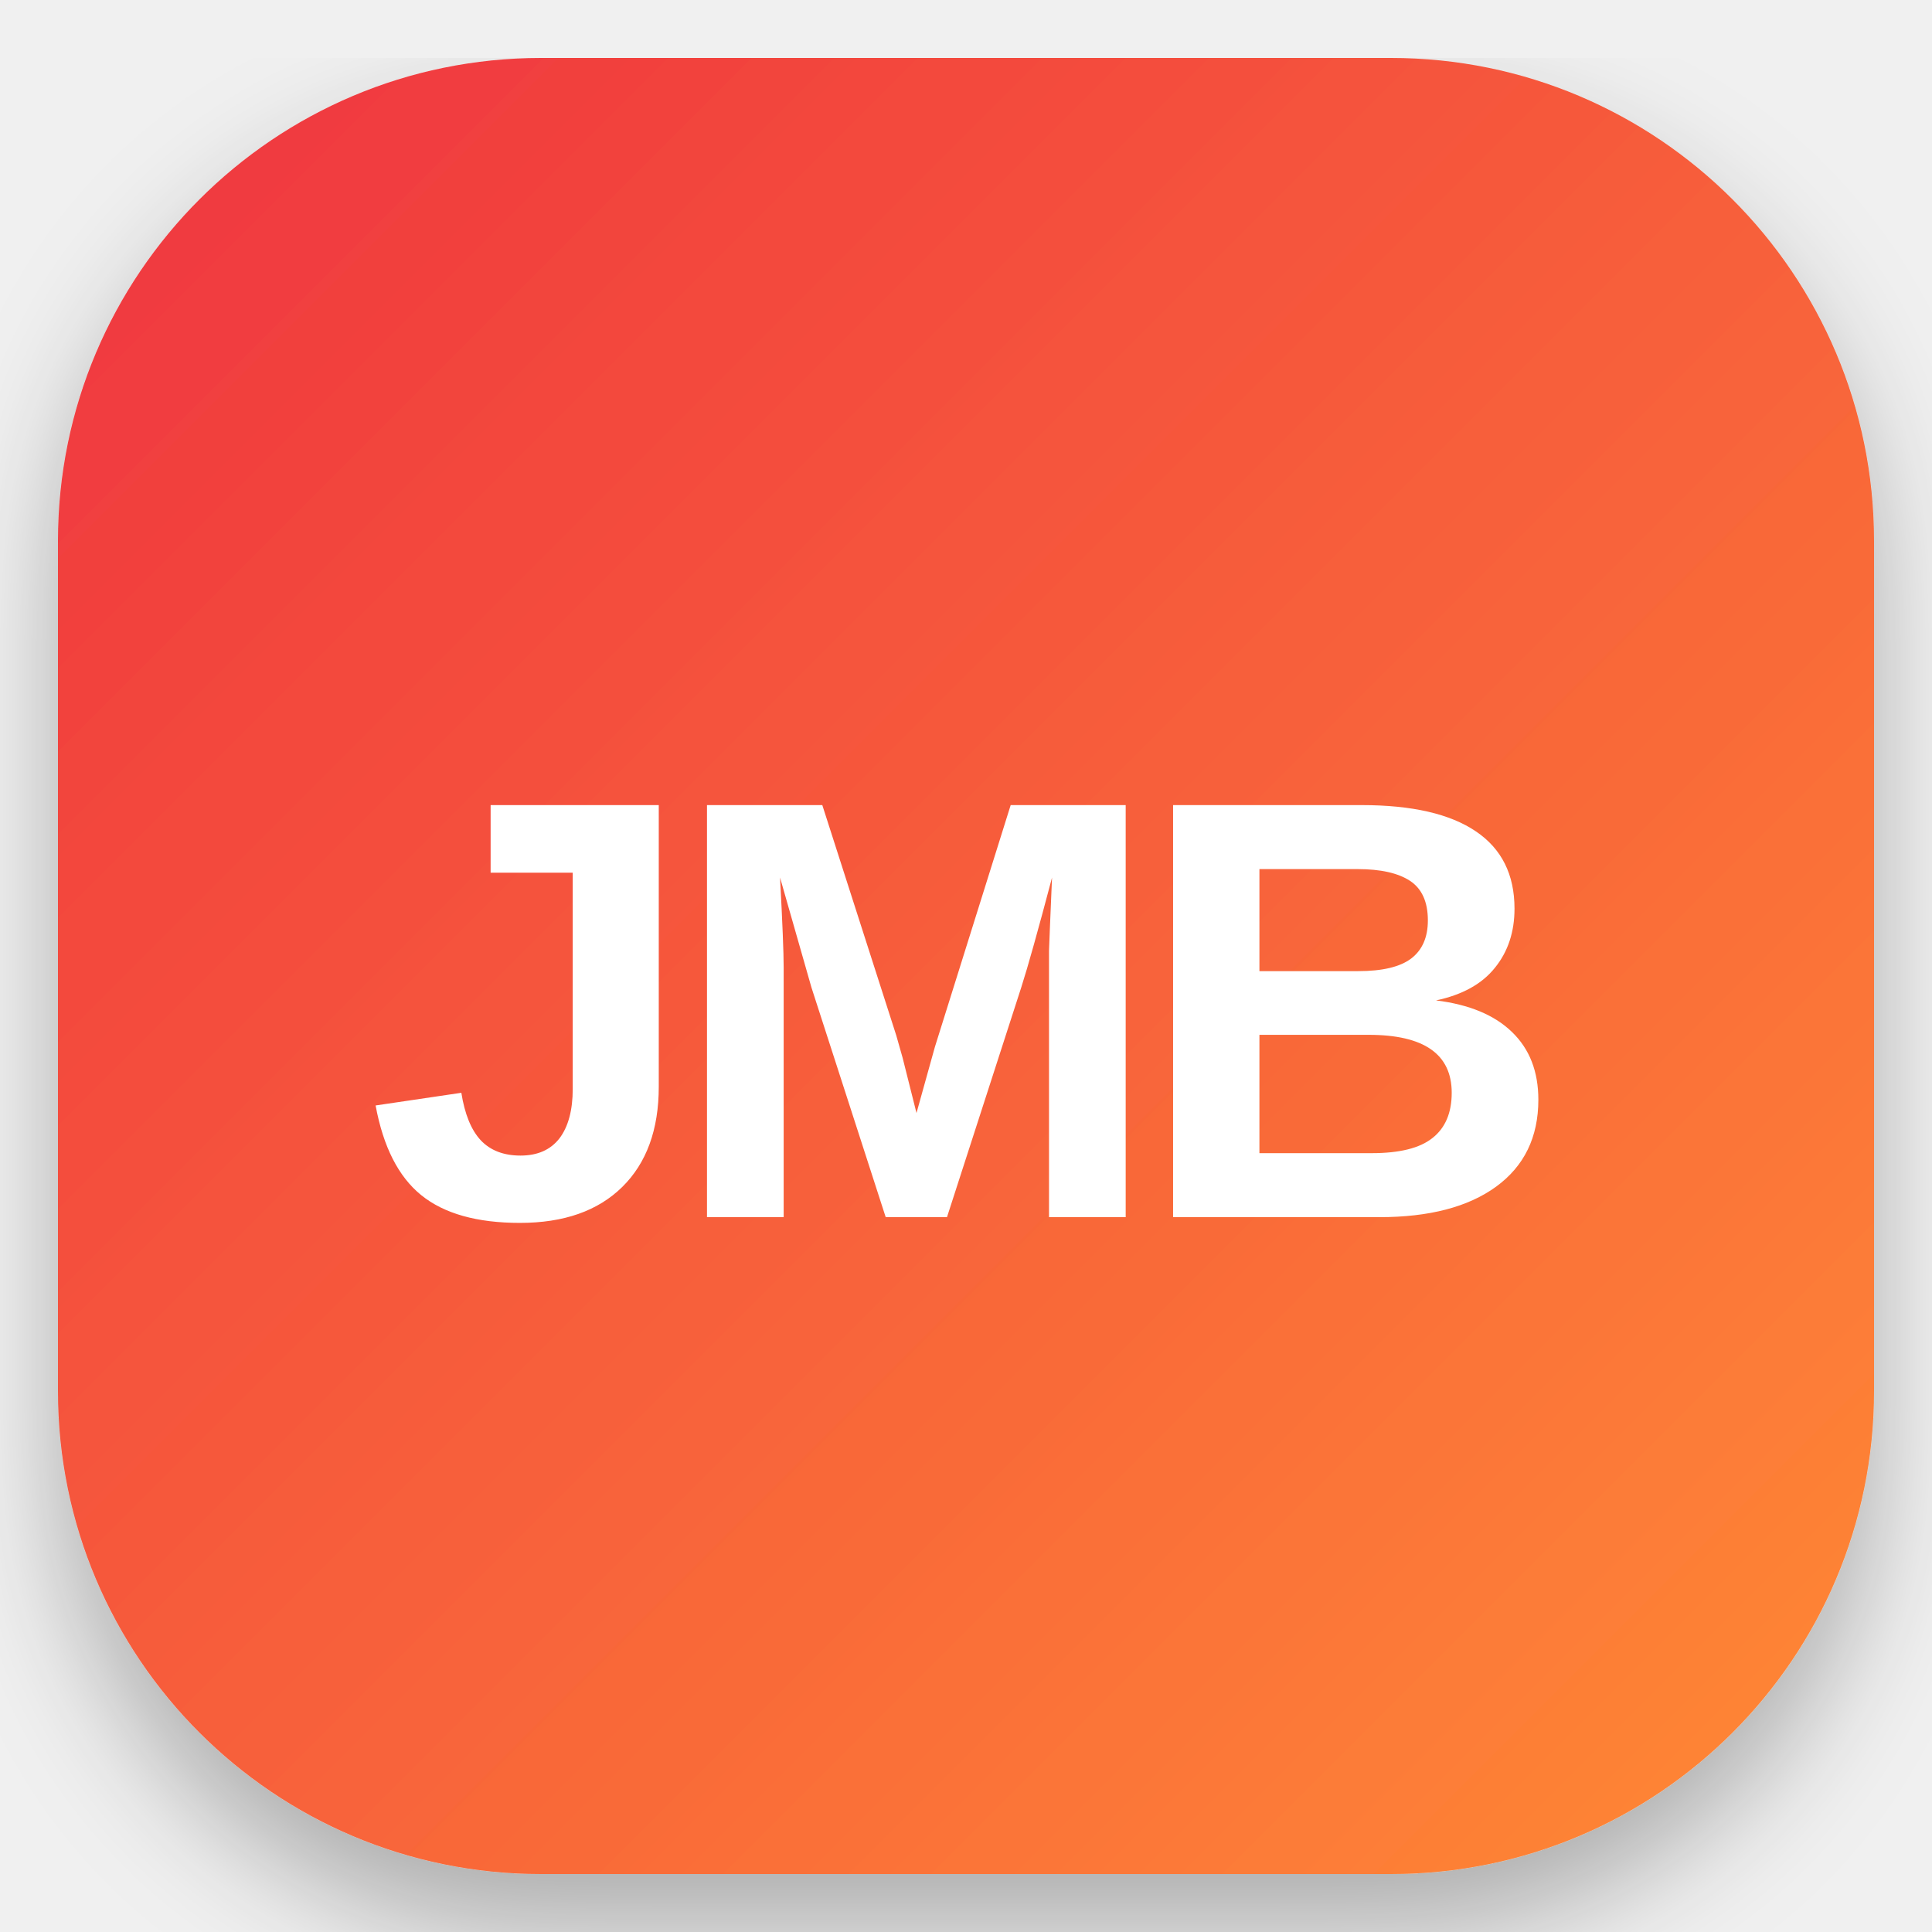
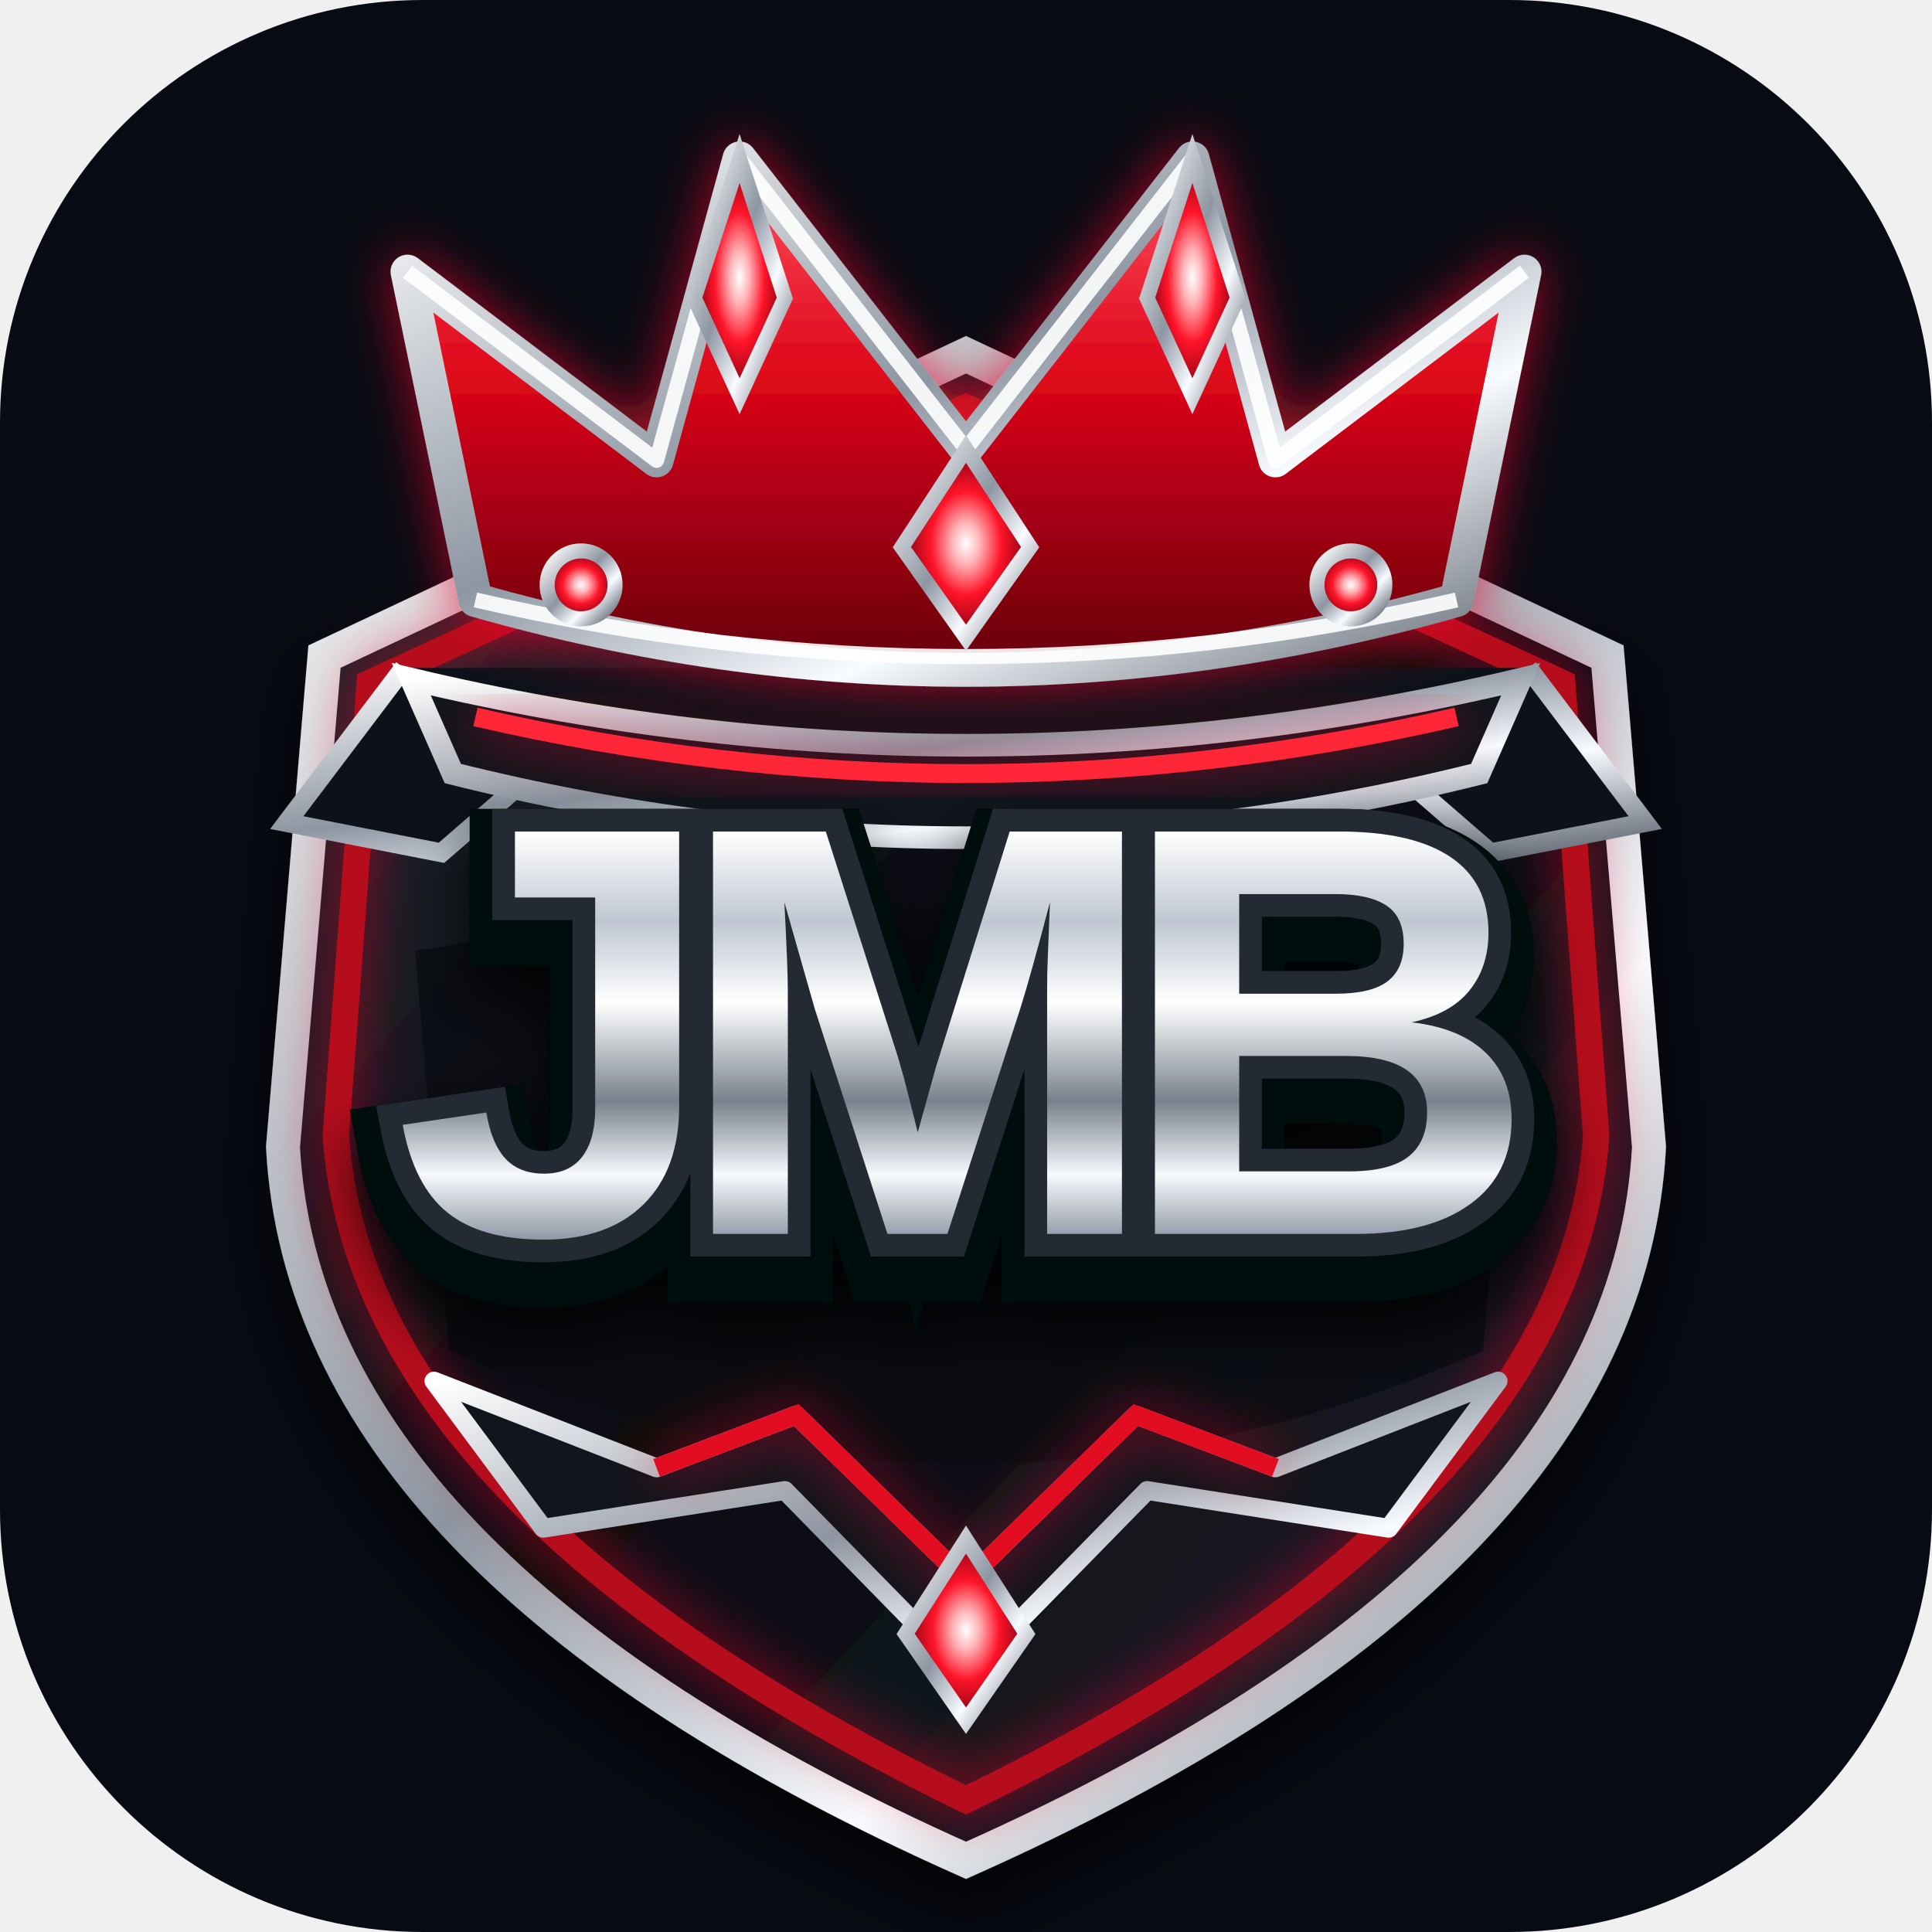
- <svg xmlns="http://www.w3.org/2000/svg" viewBox="0 0 100 100" role="img" aria-label="JMB">
+ <svg xmlns="http://www.w3.org/2000/svg" viewBox="0 0 512 512" role="img" aria-label="JMB">
+   <rect width="512" height="512" rx="112" fill="#080b13" />
  <defs>
-     <linearGradient id="g" x1="0" y1="0" x2="1" y2="1">
-       <stop stop-color="#ef3340" />
-       <stop offset="1" stop-color="#ff8a35" />
+     <linearGradient id="shield" x1="0" y1="0" x2="1" y2="1">
+       <stop stop-color="#262b36" />
+       <stop offset=".5" stop-color="#080a10" />
+       <stop offset="1" stop-color="#202531" />
    </linearGradient>
-     <filter id="s">
-       <feDropShadow dx="0" dy="3" stdDeviation="3" flood-opacity=".28" />
+     <linearGradient id="red" x1="0" y1="0" x2="0" y2="1">
+       <stop stop-color="#ff5260" />
+       <stop offset=".42" stop-color="#df071a" />
+       <stop offset="1" stop-color="#65000b" />
+     </linearGradient>
+     <linearGradient id="chrome" x1="0" y1="0" x2="0" y2="1">
+       <stop stop-color="#fff" />
+       <stop offset=".22" stop-color="#bfc7d2" />
+       <stop offset=".42" stop-color="#fff" />
+       <stop offset=".66" stop-color="#78818d" />
+       <stop offset=".84" stop-color="#f7f9fc" />
+       <stop offset="1" stop-color="#8e98a5" />
+     </linearGradient>
+     <linearGradient id="silver" x1="0" y1="0" x2="1" y2="1">
+       <stop stop-color="#fff" />
+       <stop offset=".45" stop-color="#8d96a2" />
+       <stop offset=".7" stop-color="#f8fbff" />
+       <stop offset="1" stop-color="#59616d" />
+     </linearGradient>
+     <radialGradient id="gem">
+       <stop stop-color="#fff" />
+       <stop offset=".22" stop-color="#ffb3b7" />
+       <stop offset=".55" stop-color="#ff1429" />
+       <stop offset="1" stop-color="#7e0010" />
+     </radialGradient>
+     <filter id="glow" x="-40%" y="-40%" width="180%" height="180%">
+       <feGaussianBlur stdDeviation="7" result="blur" />
+       <feFlood flood-color="#ef1028" flood-opacity=".7" />
+       <feComposite in2="blur" operator="in" />
+       <feMerge>
+         <feMergeNode />
+         <feMergeNode in="SourceGraphic" />
+       </feMerge>
+     </filter>
+     <filter id="shadow" x="-30%" y="-30%" width="160%" height="170%">
+       <feDropShadow dx="0" dy="9" stdDeviation="8" flood-color="#000" flood-opacity=".8" />
    </filter>
  </defs>
-   <rect x="3" y="3" width="94" height="94" rx="25" fill="url(#g)" filter="url(#s)" />
-   <text x="50" y="63" text-anchor="middle" fill="#fff" font-family="Arial,Helvetica,sans-serif" font-size="31" font-weight="900" letter-spacing="-1.7">JMB</text>
+   <path d="M256 94 426 174 437 304Q431 415 256 493 81 415 75 304L86 174Z" fill="url(#shield)" stroke="url(#silver)" stroke-width="9" filter="url(#shadow)" />
+   <path d="M256 108 414 181 423 301Q416 399 256 477 96 399 89 301L98 181Z" fill="none" stroke="#b5091b" stroke-width="7" filter="url(#glow)" />
+   <path d="M107 177 76 218 117 226 147 200 171 224 192 207 209 226 256 214 303 226 320 207 341 224 365 200 395 226 436 218 405 177" fill="#0d111a" stroke="url(#silver)" stroke-width="5" />
+   <path d="M126 159 108 72 174 122 196 42 256 119 316 42 338 122 404 72 386 159Q256 196 126 159Z" fill="url(#red)" stroke="url(#silver)" stroke-width="9" stroke-linejoin="round" filter="url(#glow)" />
+   <path d="M126 159Q256 189 386 159M108 72 174 122 196 42 256 119 316 42 338 122 404 72" fill="none" stroke="#fff" stroke-width="4" stroke-linejoin="round" opacity=".9" />
+   <path d="M109 180Q256 215 403 180L392 205Q256 239 120 205Z" fill="#11151d" stroke="url(#silver)" stroke-width="6" />
+   <path d="M126 190Q256 220 386 190" fill="none" stroke="#ff2638" stroke-width="5" filter="url(#glow)" />
+   <g fill="url(#gem)" stroke="url(#silver)" stroke-width="4">
+     <path d="M196 42 208 79 196 105 184 79Z" />
+     <path d="M316 42 328 79 316 105 304 79Z" />
+     <path d="M256 119 273 145 256 169 239 145Z" />
+     <circle cx="154" cy="155" r="9" />
+     <circle cx="358" cy="155" r="9" />
+   </g>
+   <path d="M110 252Q256 227 402 252L393 358Q256 418 119 358Z" fill="#090b11" opacity=".72" />
+   <text x="256" y="333" text-anchor="middle" font-family="Arial Black,Impact,Arial,sans-serif" font-size="155" font-weight="900" letter-spacing="-12" fill="#05070b" stroke="#05070b" stroke-width="24" paint-order="stroke" filter="url(#shadow)">JMB</text>
+   <text x="256" y="327" text-anchor="middle" font-family="Arial Black,Impact,Arial,sans-serif" font-size="155" font-weight="900" letter-spacing="-12" fill="url(#chrome)" stroke="#242a34" stroke-width="12" paint-order="stroke fill">JMB</text>
+   <path d="M115 366 174 389 211 375 256 419 301 375 338 389 397 366 368 405 304 395 256 444 208 395 144 405Z" fill="#11151d" stroke="url(#silver)" stroke-width="5" stroke-linejoin="round" />
+   <path d="M174 389 211 375 256 419 301 375 338 389" fill="none" stroke="#e30c21" stroke-width="5" filter="url(#glow)" />
+   <path d="M256 408 272 433 256 456 240 433Z" fill="url(#gem)" stroke="url(#silver)" stroke-width="4" />
</svg>
